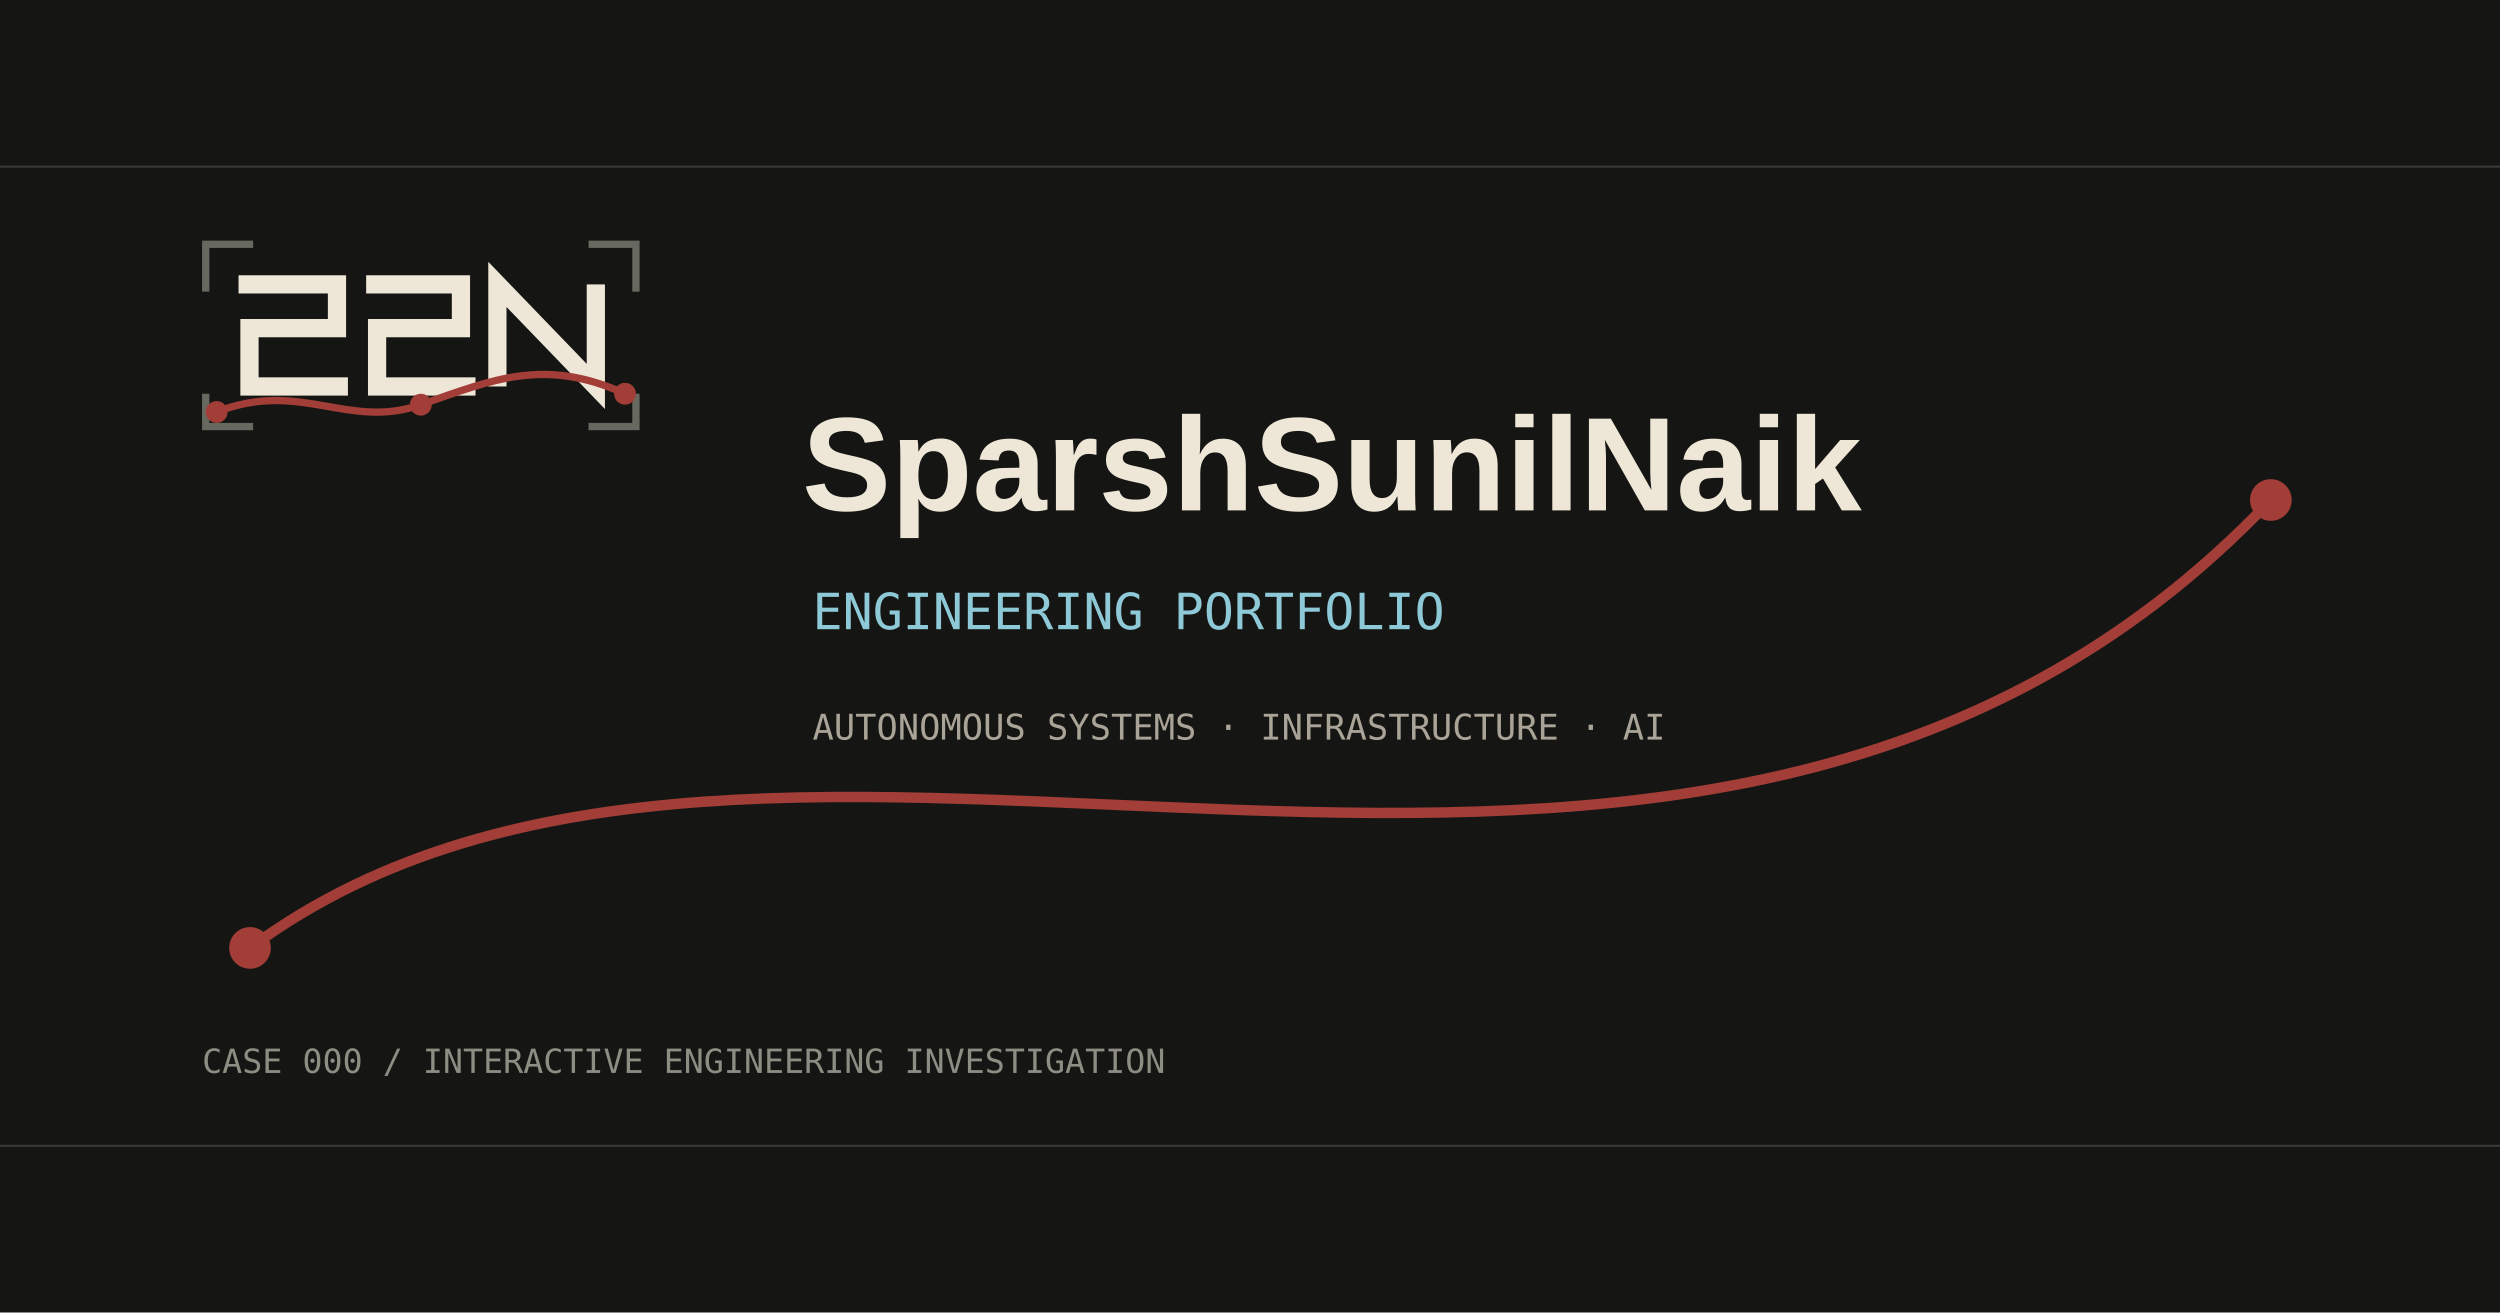
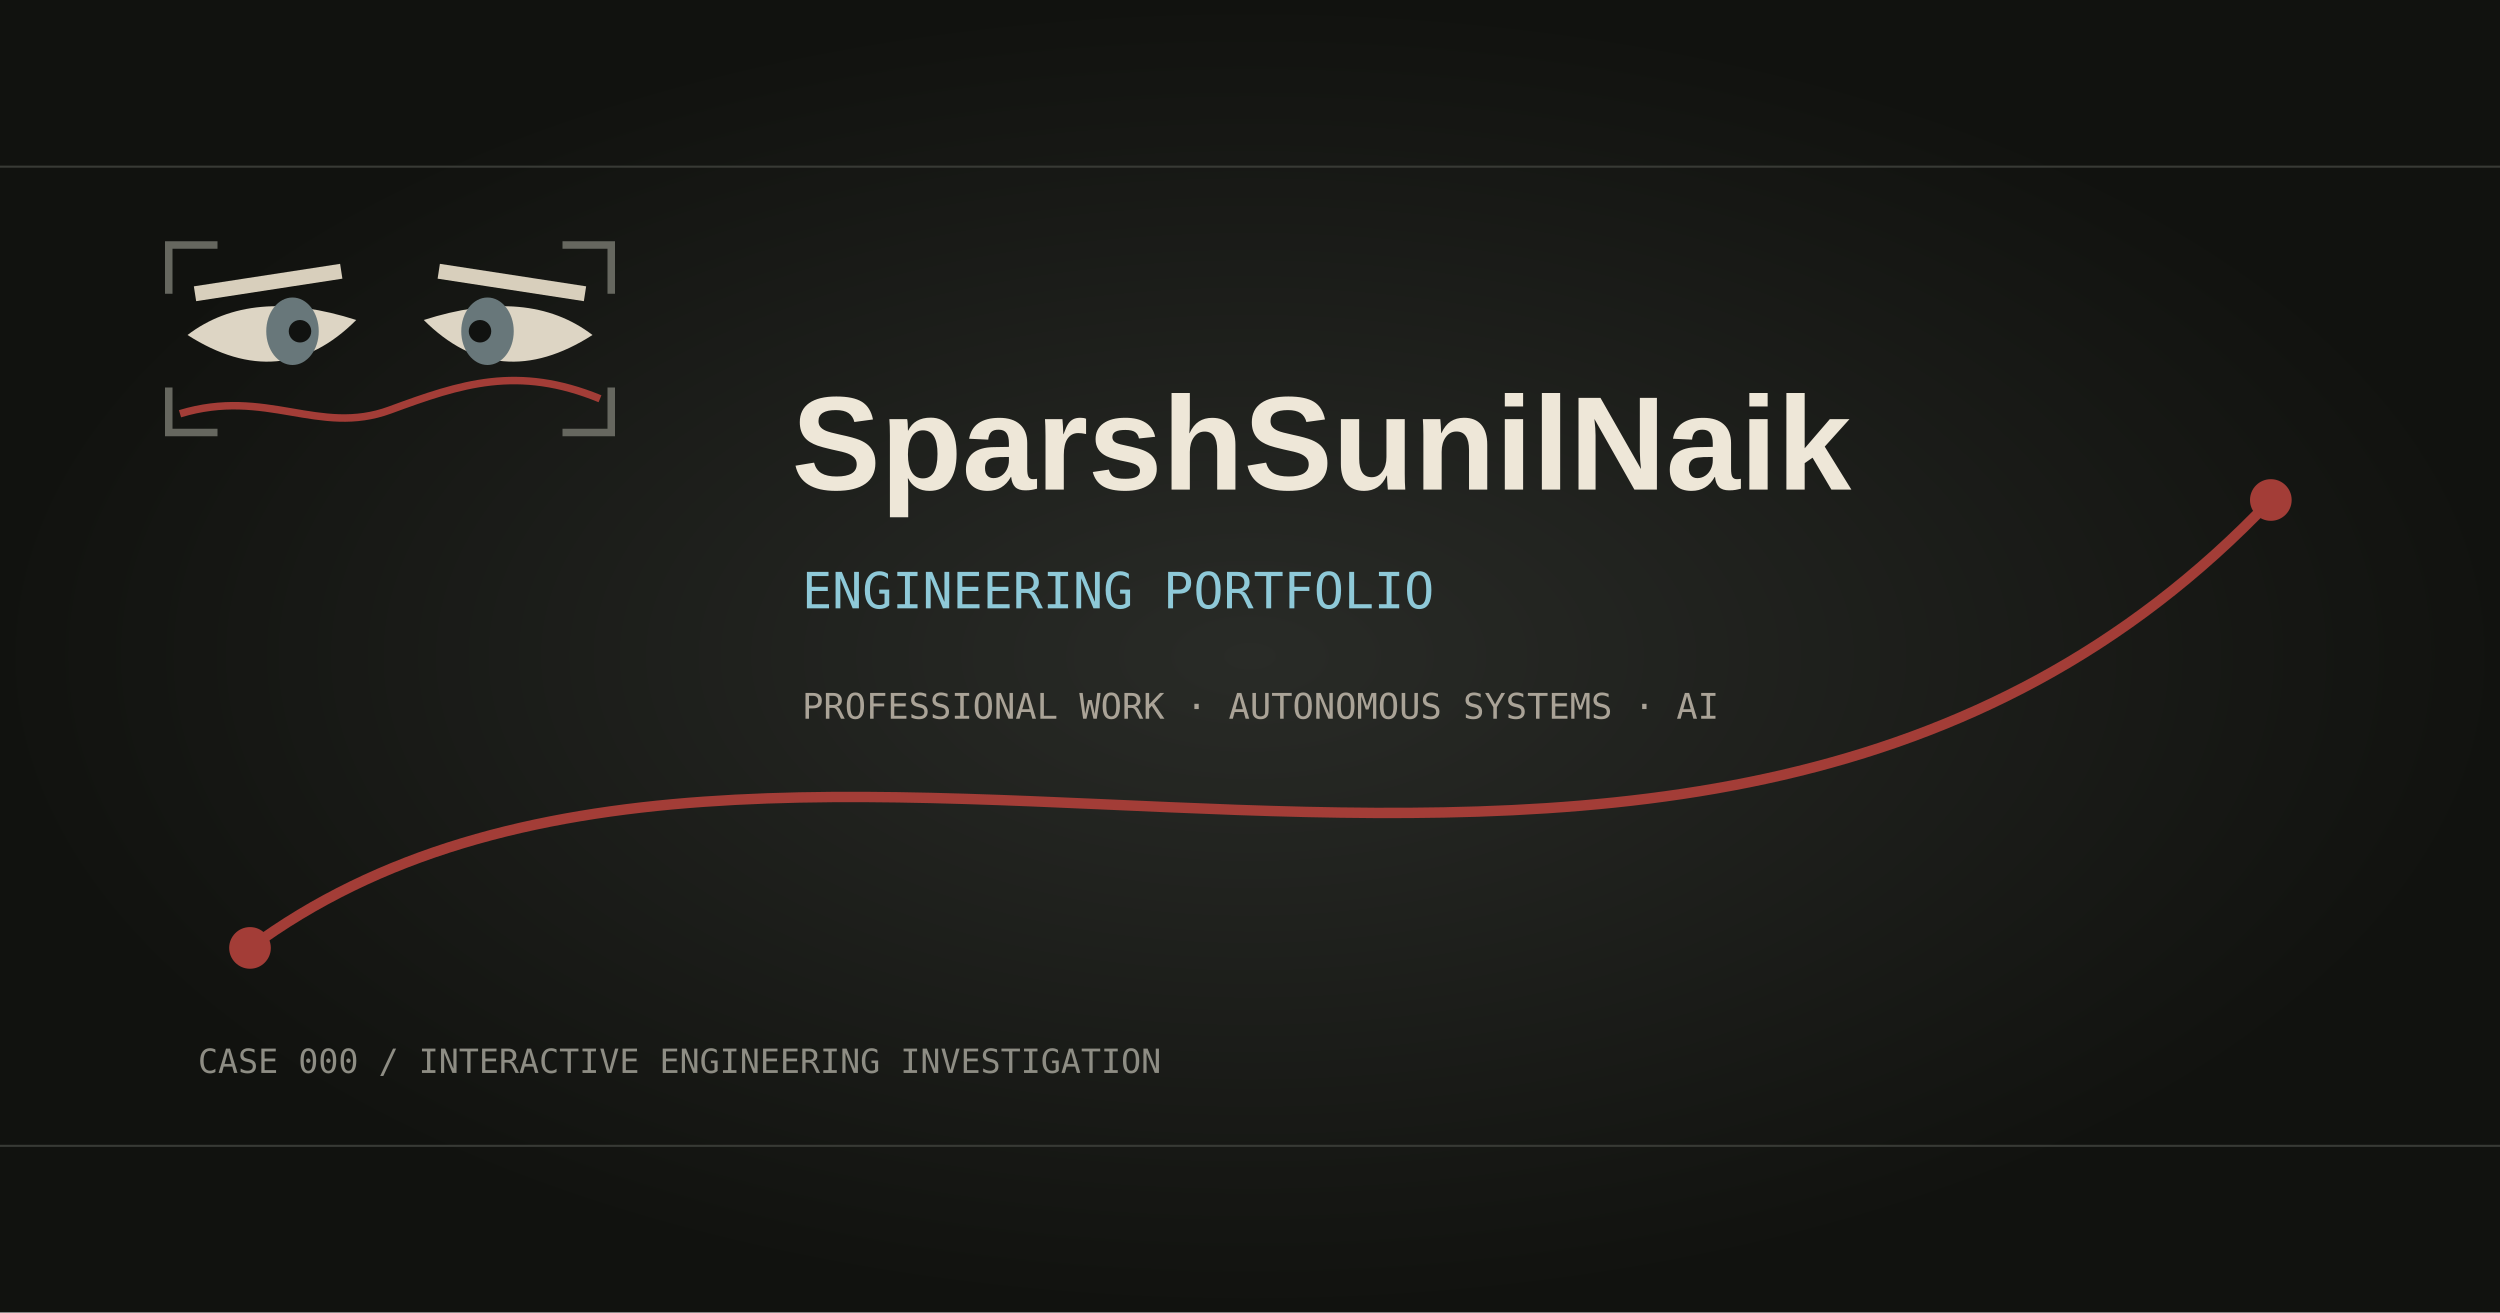
<svg xmlns="http://www.w3.org/2000/svg" width="1200" height="630" viewBox="0 0 1200 630" role="img" aria-labelledby="title desc">
-   <rect width="1200" height="630" fill="#151613" />
+   <defs>
+     <radialGradient id="light">
+       <stop stop-color="#292b27" />
+       <stop offset="1" stop-color="#11120f" />
+     </radialGradient>
+   </defs>
+   <rect width="1200" height="630" fill="url(#light)" />
  <path d="M0 80H1200M0 550H1200" stroke="#383a35" />
-   <g transform="translate(90 105) scale(1.75)">
-     <path d="M5 20V7h13M110 7h13v13M123 48v9h-13M18 57H5v-9" fill="none" stroke="#67685f" stroke-width="2" />
-     <path d="M14 18h27v12H17v16h27M49 18h26v12H52v16h27M85 46V18l27 28V18" fill="none" stroke="#eee7d8" stroke-width="5" />
-     <path d="M8 53C31 44 44 58 64 51s34-13 56-3" fill="none" stroke="#a33d37" stroke-width="2" />
-     <g fill="#a33d37">
-       <circle cx="8" cy="53" r="3" />
-       <circle cx="64" cy="51" r="3" />
-       <circle cx="120" cy="48" r="3" />
-     </g>
+   <g transform="translate(72 105) scale(1.8)">
+     <path d="M5 20V7h13M110 7h13v13M123 45v12h-13M18 57H5V45" fill="none" stroke="#66675f" stroke-width="2" />
+     <path d="M12 20 51 14M77 14l39 6" stroke="#d8cfbc" stroke-width="4" />
+     <path d="M10 31Q27 18 55 27 35 47 10 31ZM118 31Q101 18 73 27q20 20 45 4Z" fill="#ddd5c4" />
+     <ellipse cx="38" cy="30" rx="7" ry="9" fill="#68777a" />
+     <ellipse cx="90" cy="30" rx="7" ry="9" fill="#68777a" />
+     <circle cx="40" cy="30" r="3" fill="#111210" />
+     <circle cx="88" cy="30" r="3" fill="#111210" />
+     <path d="M8 52C31 45 45 58 64 51s34-12 56-3" fill="none" stroke="#a33d37" stroke-width="2" />
  </g>
  <path d="M120 455C370 270 810 535 1090 240" fill="none" stroke="#a33d37" stroke-width="5" />
-   <circle cx="120" cy="455" r="10" fill="#a33d37" />
-   <circle cx="1090" cy="240" r="10" fill="#a33d37" />
-   <text x="385" y="245" fill="#eee7d8" font-family="Arial" font-weight="800" font-size="64">SparshSunilNaik</text>
-   <text x="390" y="302" fill="#8ec9d8" font-family="monospace" font-size="24">ENGINEERING PORTFOLIO</text>
-   <text x="390" y="355" fill="#aaa397" font-family="monospace" font-size="17">AUTONOMOUS SYSTEMS · INFRASTRUCTURE · AI</text>
-   <text x="97" y="515" fill="#8e8d84" font-family="monospace" font-size="16">CASE 000 / INTERACTIVE ENGINEERING INVESTIGATION</text>
+   <g fill="#a33d37">
+     <circle cx="120" cy="455" r="10" />
+     <circle cx="1090" cy="240" r="10" />
+   </g>
+   <text x="380" y="235" fill="#eee7d8" font-family="Arial" font-weight="800" font-size="64">SparshSunilNaik</text>
+   <text x="385" y="292" fill="#8ec9d8" font-family="monospace" font-size="24">ENGINEERING PORTFOLIO</text>
+   <text x="385" y="345" fill="#aaa397" font-family="monospace" font-size="17">PROFESSIONAL WORK · AUTONOMOUS SYSTEMS · AI</text>
+   <text x="95" y="515" fill="#8e8d84" font-family="monospace" font-size="16">CASE 000 / INTERACTIVE ENGINEERING INVESTIGATION</text>
</svg>
